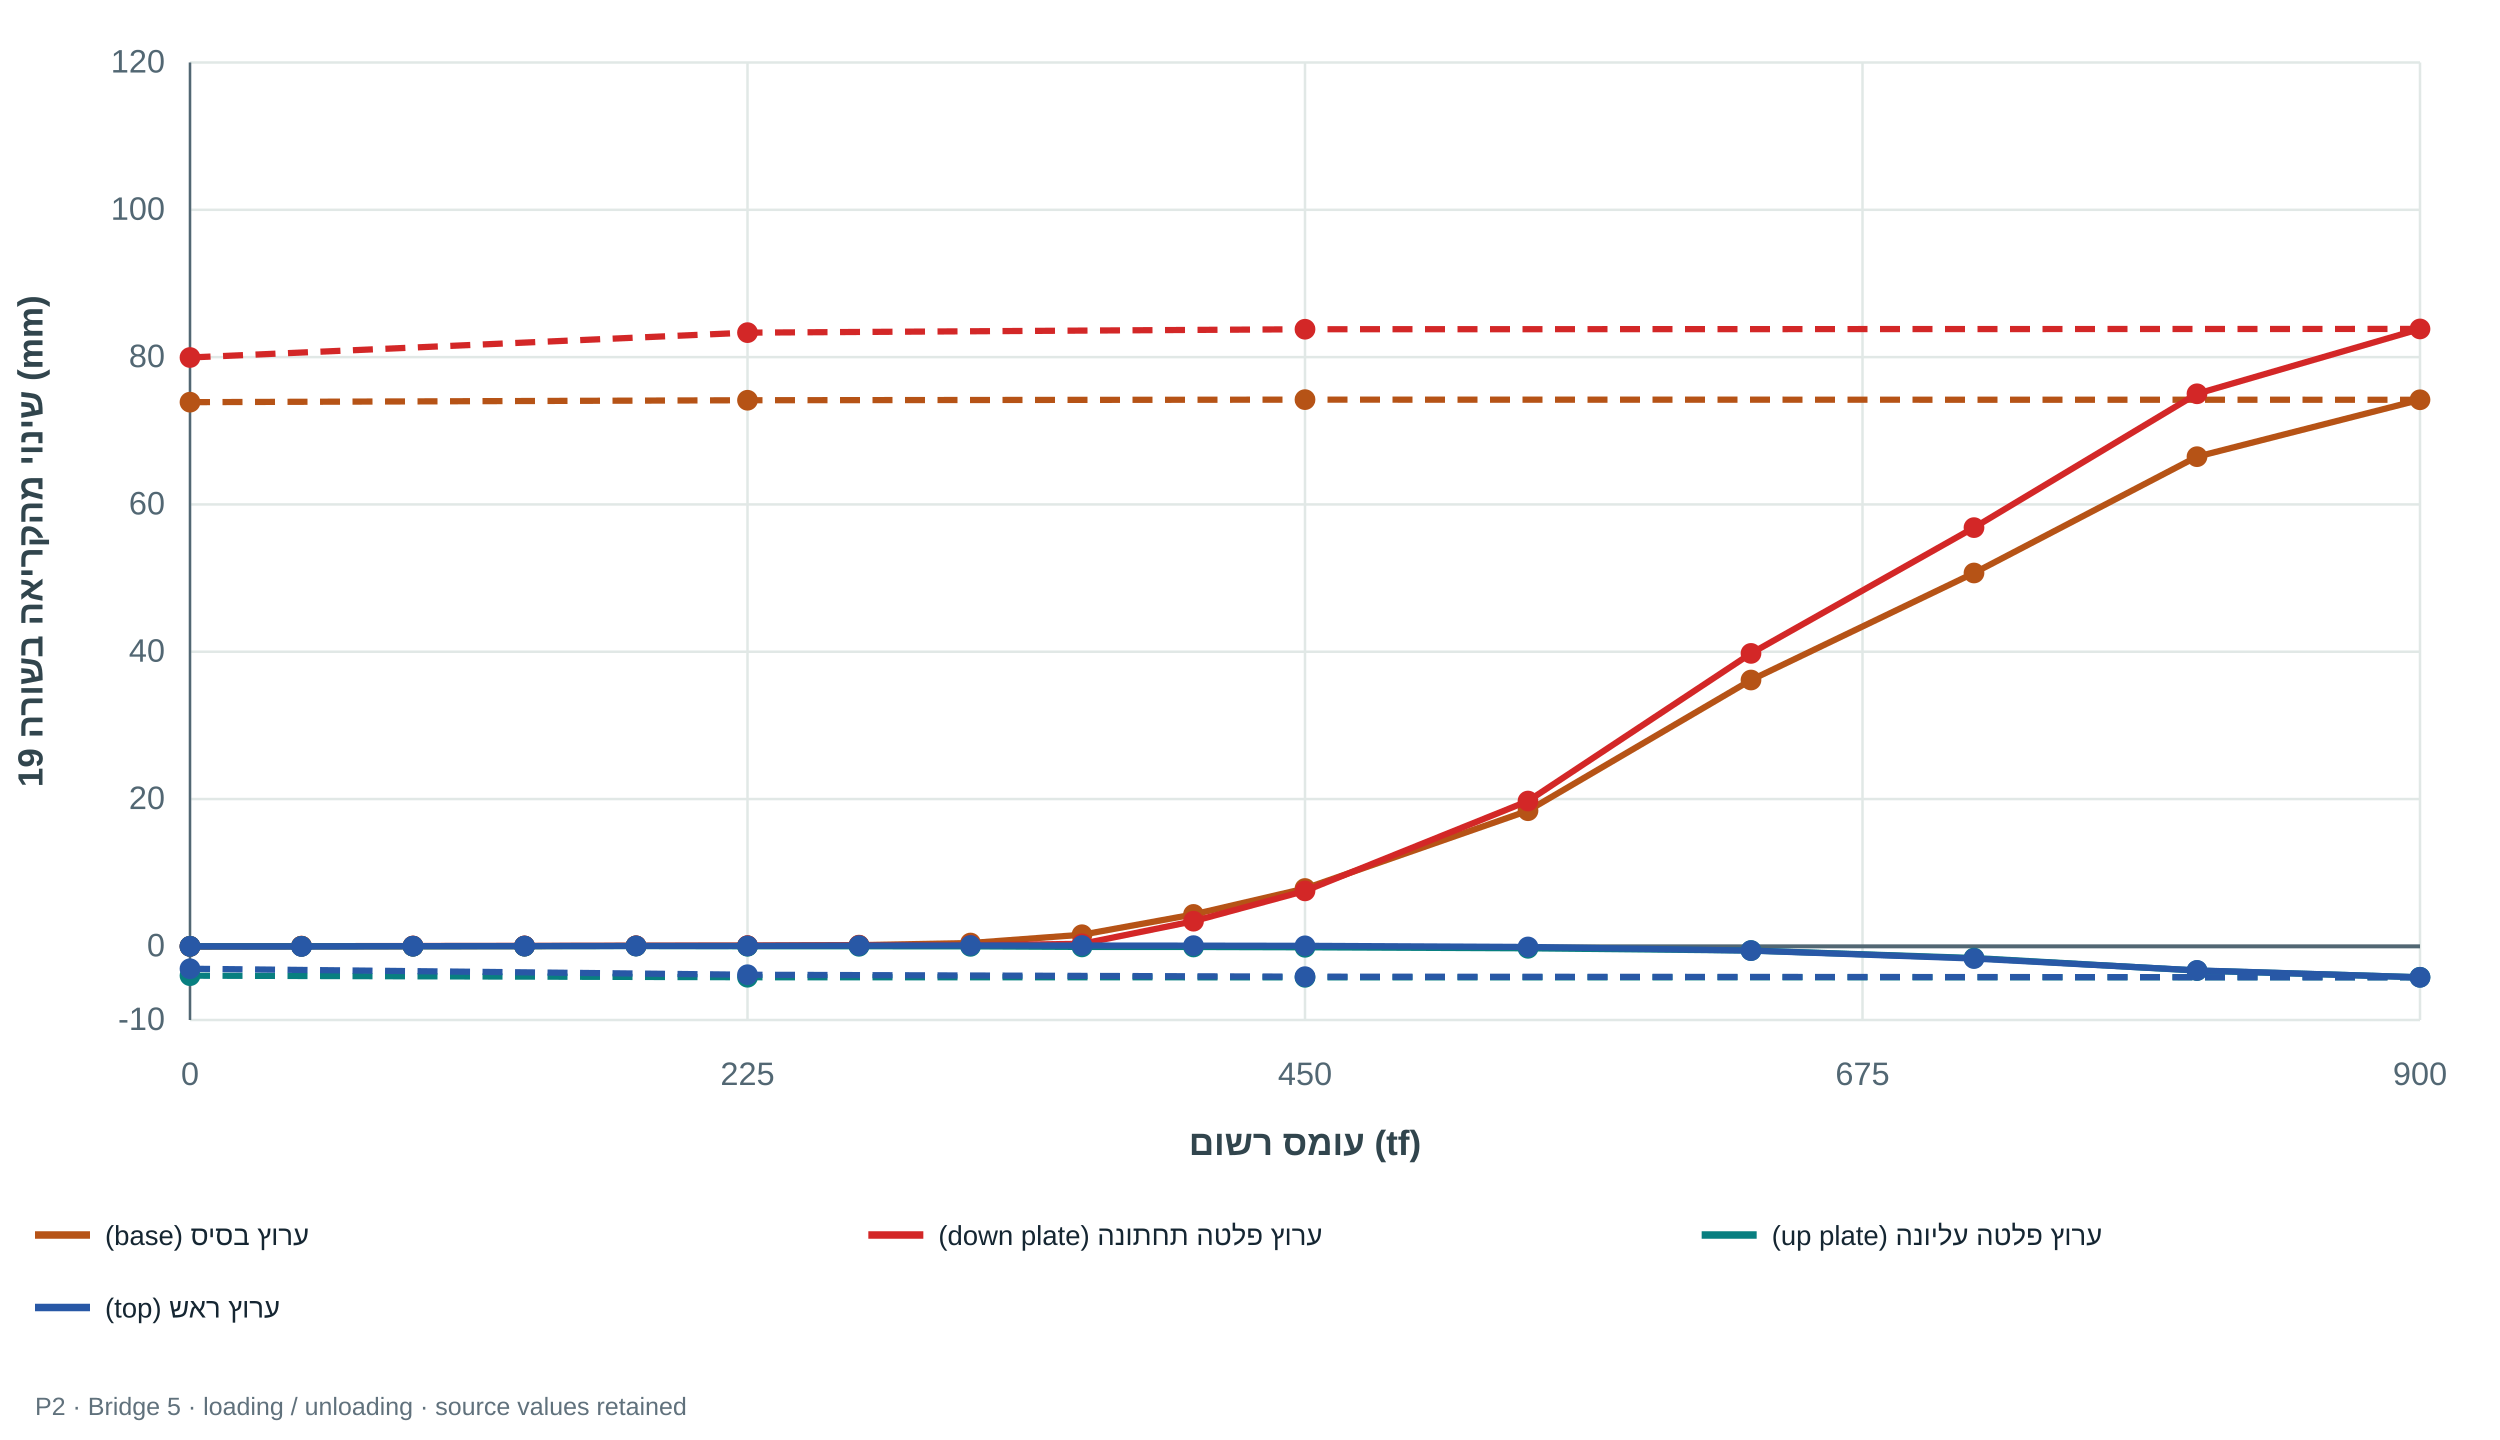
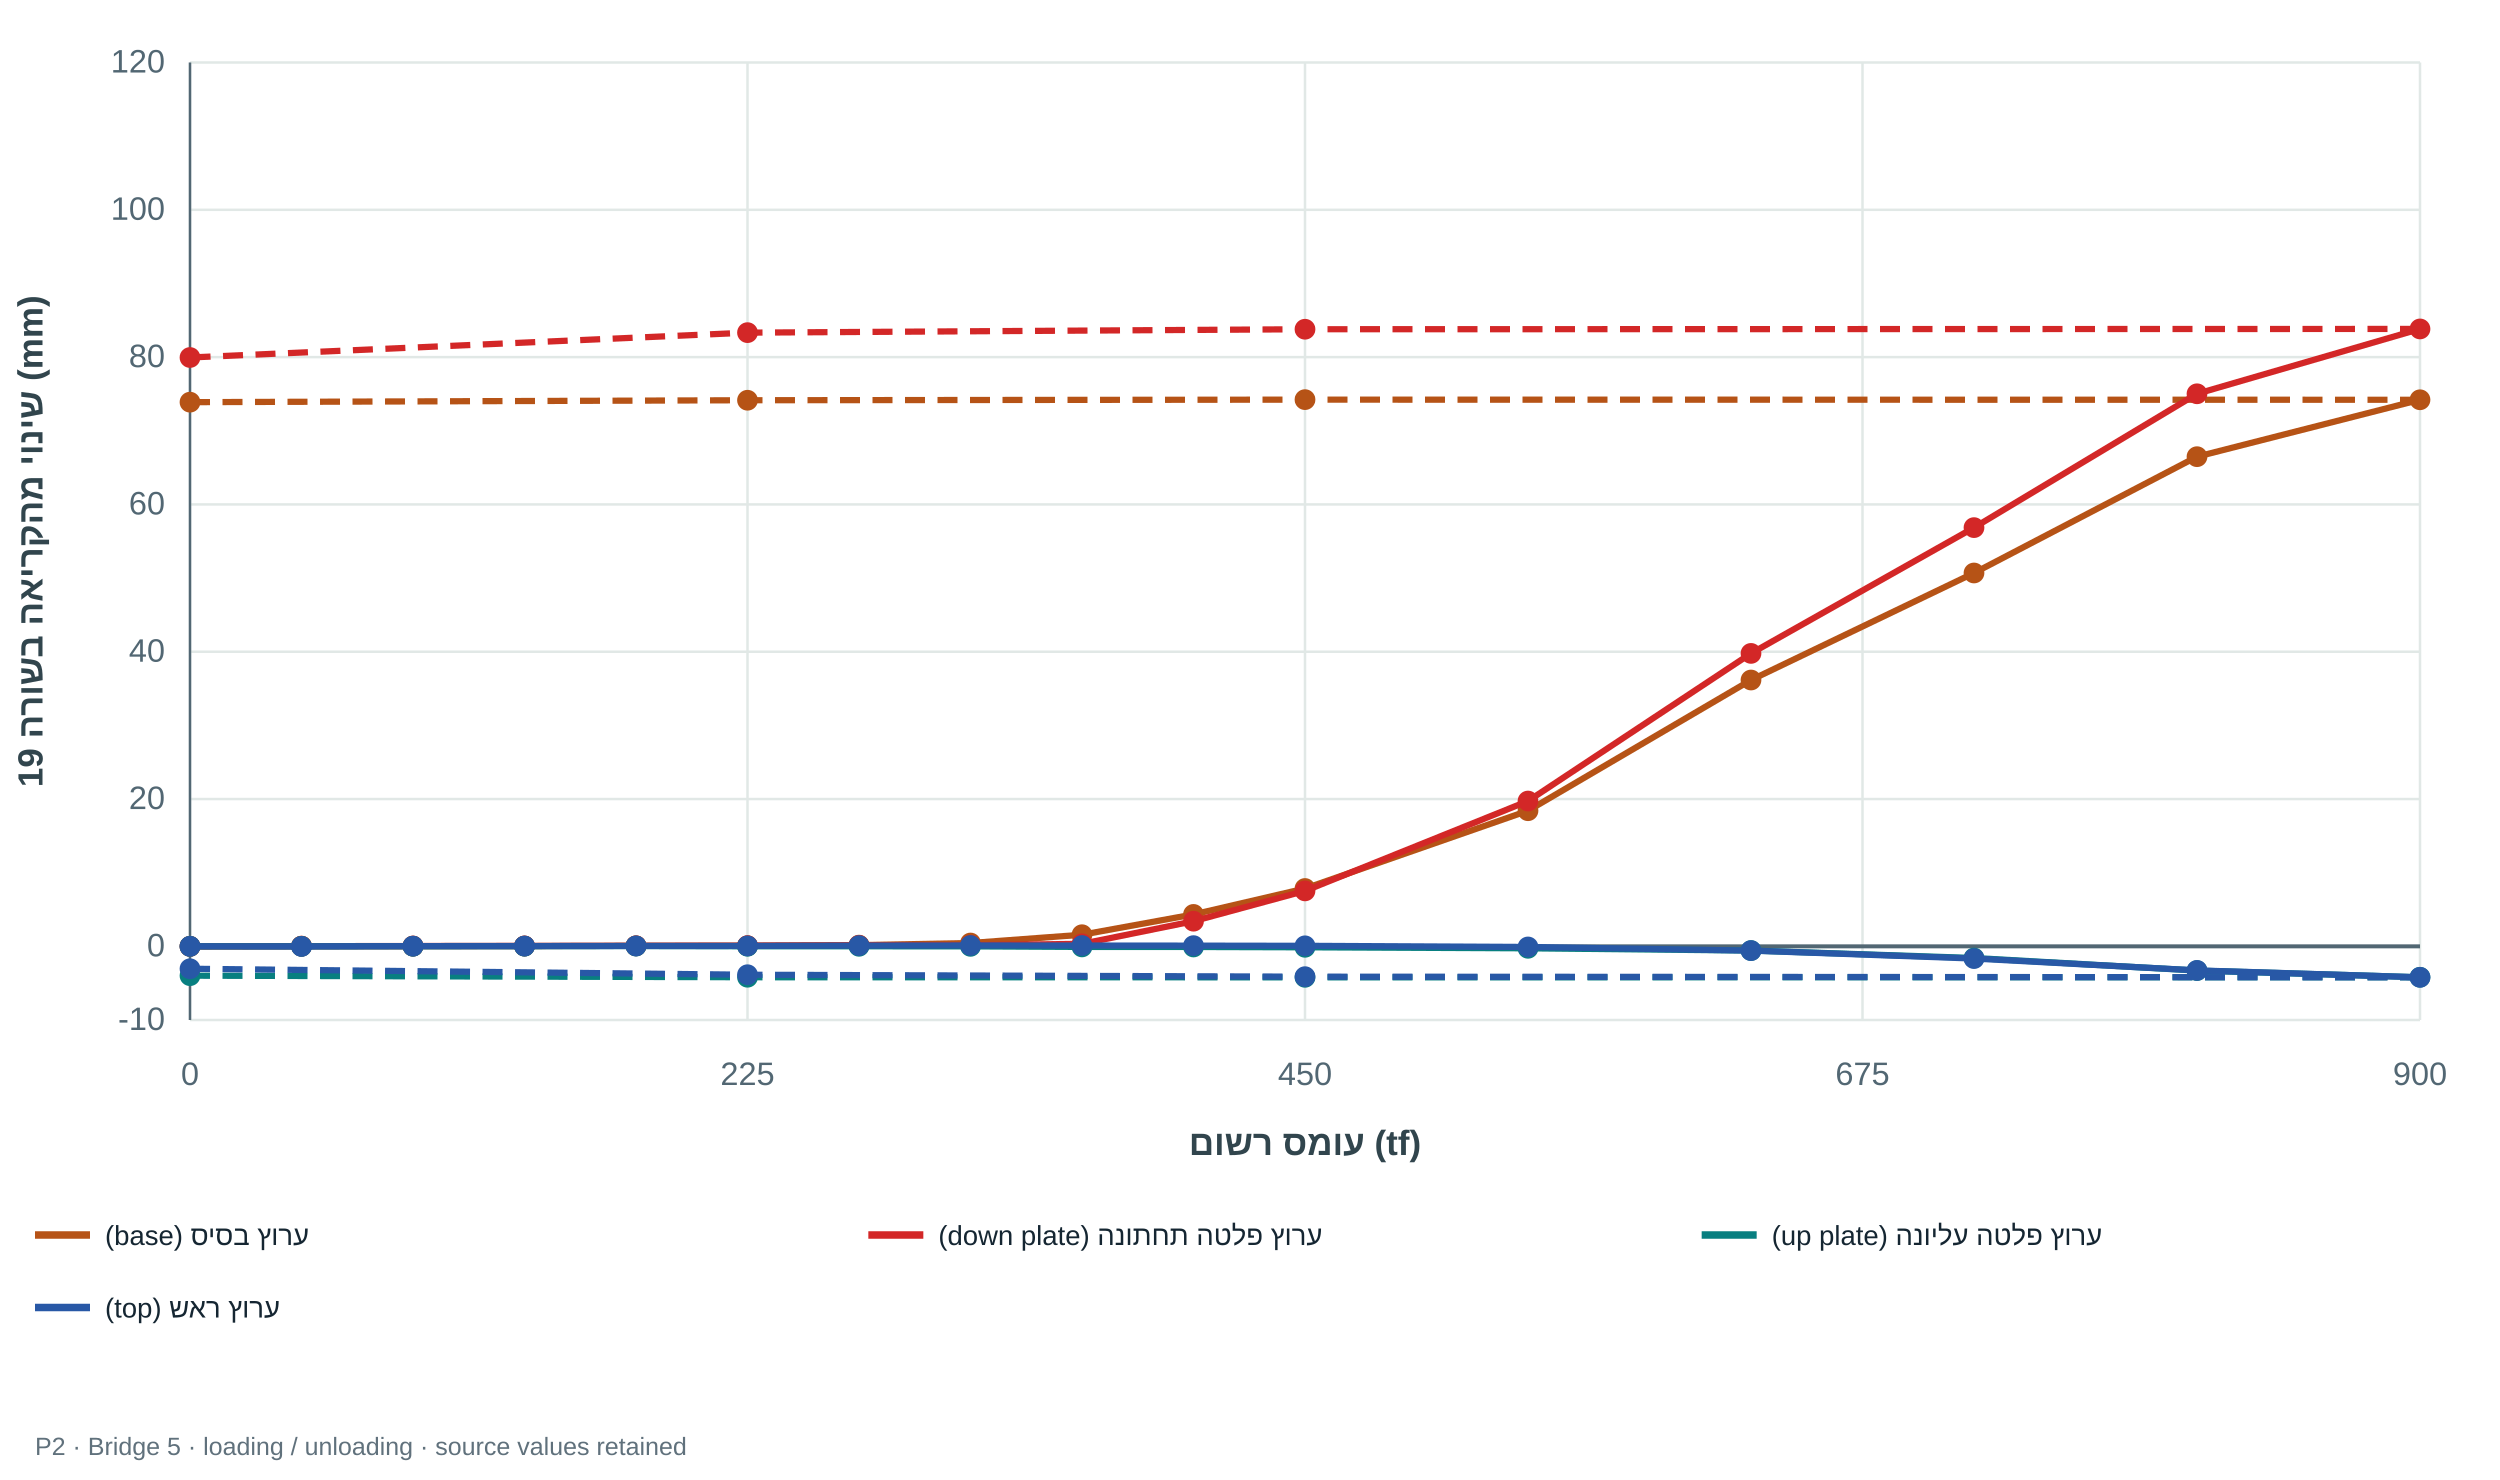
- <svg xmlns="http://www.w3.org/2000/svg" viewBox="0 0 1000 576" role="img" aria-label="שינוי ערוצי התזוזה הרשומים מול עומס — העמסה ופריקה יחד" data-x-min="0" data-x-max="900" data-y-min="-10" data-y-max="120" style="font-family:Arial,sans-serif">
+ <svg xmlns="http://www.w3.org/2000/svg" viewBox="0 0 1000 592" role="img" aria-label="שינוי ערוצי התזוזה הרשומים מול עומס — העמסה ופריקה יחד" data-x-min="0" data-x-max="900" data-y-min="-10" data-y-max="120" style="font-family:Arial,sans-serif">
  <rect width="1000" height="470" fill="white" />
  <line x1="76" y1="25" x2="76" y2="408" stroke="#e1e8e6" />
  <text x="76" y="434" text-anchor="middle" fill="#526773" font-size="13">0</text>
  <line x1="299" y1="25" x2="299" y2="408" stroke="#e1e8e6" />
  <text x="299" y="434" text-anchor="middle" fill="#526773" font-size="13">225</text>
  <line x1="522" y1="25" x2="522" y2="408" stroke="#e1e8e6" />
  <text x="522" y="434" text-anchor="middle" fill="#526773" font-size="13">450</text>
  <line x1="745" y1="25" x2="745" y2="408" stroke="#e1e8e6" />
  <text x="745" y="434" text-anchor="middle" fill="#526773" font-size="13">675</text>
  <line x1="968" y1="25" x2="968" y2="408" stroke="#e1e8e6" />
  <text x="968" y="434" text-anchor="middle" fill="#526773" font-size="13">900</text>
  <line x1="76" y1="408" x2="968" y2="408" stroke="#e1e8e6" stroke-width="1" />
  <text x="66" y="412" text-anchor="end" fill="#526773" font-size="13">-10</text>
  <line x1="76" y1="378.538" x2="968" y2="378.538" stroke="#526773" stroke-width="1.6" />
  <text x="66" y="382.538" text-anchor="end" fill="#526773" font-size="13">0</text>
  <line x1="76" y1="319.615" x2="968" y2="319.615" stroke="#e1e8e6" stroke-width="1" />
  <text x="66" y="323.615" text-anchor="end" fill="#526773" font-size="13">20</text>
  <line x1="76" y1="260.692" x2="968" y2="260.692" stroke="#e1e8e6" stroke-width="1" />
  <text x="66" y="264.692" text-anchor="end" fill="#526773" font-size="13">40</text>
  <line x1="76" y1="201.769" x2="968" y2="201.769" stroke="#e1e8e6" stroke-width="1" />
  <text x="66" y="205.769" text-anchor="end" fill="#526773" font-size="13">60</text>
  <line x1="76" y1="142.846" x2="968" y2="142.846" stroke="#e1e8e6" stroke-width="1" />
  <text x="66" y="146.846" text-anchor="end" fill="#526773" font-size="13">80</text>
  <line x1="76" y1="83.923" x2="968" y2="83.923" stroke="#e1e8e6" stroke-width="1" />
  <text x="66" y="87.923" text-anchor="end" fill="#526773" font-size="13">100</text>
  <line x1="76" y1="25" x2="968" y2="25" stroke="#e1e8e6" stroke-width="1" />
  <text x="66" y="29" text-anchor="end" fill="#526773" font-size="13">120</text>
  <line x1="76" y1="25" x2="76" y2="408" stroke="#526773" />
  <g data-series="base" stroke="#b65316">
    <polyline data-branch="loading" points="76,378.538 120.6,378.465 165.2,378.442 209.8,378.42 254.4,378.332 299,378.282 343.6,378.053 388.2,377.208 432.8,373.887 477.4,365.764 522,355.398 611.2,324.287 700.4,272.006 789.6,229.195 878.8,182.673 968,159.909" fill="none" stroke-width="2.5" stroke-dasharray="" stroke-linejoin="round" />
    <polyline data-branch="unloading" points="968,159.909 522,159.851 299,160.097 76,160.867" fill="none" stroke-width="2.5" stroke-dasharray="8 5" stroke-linejoin="round" />
    <circle cx="76" cy="378.538" r="3.4" fill="#b65316" stroke-width="1.5" data-source-row="19" />
    <circle cx="120.6" cy="378.465" r="3.4" fill="#b65316" stroke-width="1.5" data-source-row="24" />
    <circle cx="165.2" cy="378.442" r="3.4" fill="#b65316" stroke-width="1.5" data-source-row="29" />
    <circle cx="209.8" cy="378.42" r="3.4" fill="#b65316" stroke-width="1.5" data-source-row="33" />
    <circle cx="254.4" cy="378.332" r="3.4" fill="#b65316" stroke-width="1.5" data-source-row="41" />
    <circle cx="299" cy="378.282" r="3.4" fill="#b65316" stroke-width="1.5" data-source-row="45" />
    <circle cx="343.6" cy="378.053" r="3.4" fill="#b65316" stroke-width="1.5" data-source-row="49" />
    <circle cx="388.2" cy="377.208" r="3.4" fill="#b65316" stroke-width="1.5" data-source-row="53" />
    <circle cx="432.8" cy="373.887" r="3.4" fill="#b65316" stroke-width="1.5" data-source-row="59" />
    <circle cx="477.4" cy="365.764" r="3.4" fill="#b65316" stroke-width="1.5" data-source-row="66" />
    <circle cx="522" cy="355.398" r="3.4" fill="#b65316" stroke-width="1.5" data-source-row="72" />
    <circle cx="611.2" cy="324.287" r="3.4" fill="#b65316" stroke-width="1.5" data-source-row="84" />
    <circle cx="700.4" cy="272.006" r="3.4" fill="#b65316" stroke-width="1.5" data-source-row="100" />
    <circle cx="789.6" cy="229.195" r="3.4" fill="#b65316" stroke-width="1.5" data-source-row="120" />
    <circle cx="878.8" cy="182.673" r="3.4" fill="#b65316" stroke-width="1.5" data-source-row="137" />
    <circle cx="968" cy="159.909" r="3.4" fill="#b65316" stroke-width="1.5" data-source-row="146" />
    <circle cx="522" cy="159.851" r="3.4" fill="#b65316" stroke-width="1.5" data-source-row="149" />
    <circle cx="299" cy="160.097" r="3.4" fill="#b65316" stroke-width="1.5" data-source-row="152" />
    <circle cx="76" cy="160.867" r="3.4" fill="#b65316" stroke-width="1.5" data-source-row="155" />
  </g>
  <g data-series="down" stroke="#d32727">
    <polyline data-branch="loading" points="76,378.538 120.6,378.459 165.2,378.413 209.8,378.374 254.4,378.321 299,378.272 343.6,378.166 388.2,378.083 432.8,377.523 477.4,368.481 522,356.356 611.2,320.416 700.4,261.361 789.6,211.047 878.8,157.514 968,131.577" fill="none" stroke-width="2.5" stroke-dasharray="" stroke-linejoin="round" />
    <polyline data-branch="unloading" points="968,131.577 522,131.696 299,133.056 76,143.002" fill="none" stroke-width="2.5" stroke-dasharray="8 5" stroke-linejoin="round" />
    <circle cx="76" cy="378.538" r="3.4" fill="#d32727" stroke-width="1.5" data-source-row="19" />
    <circle cx="120.6" cy="378.459" r="3.4" fill="#d32727" stroke-width="1.5" data-source-row="24" />
    <circle cx="165.2" cy="378.413" r="3.4" fill="#d32727" stroke-width="1.5" data-source-row="29" />
    <circle cx="209.8" cy="378.374" r="3.4" fill="#d32727" stroke-width="1.5" data-source-row="33" />
    <circle cx="254.4" cy="378.321" r="3.4" fill="#d32727" stroke-width="1.5" data-source-row="41" />
    <circle cx="299" cy="378.272" r="3.4" fill="#d32727" stroke-width="1.5" data-source-row="45" />
    <circle cx="343.6" cy="378.166" r="3.4" fill="#d32727" stroke-width="1.5" data-source-row="49" />
    <circle cx="388.2" cy="378.083" r="3.4" fill="#d32727" stroke-width="1.5" data-source-row="53" />
    <circle cx="432.8" cy="377.523" r="3.4" fill="#d32727" stroke-width="1.5" data-source-row="59" />
    <circle cx="477.4" cy="368.481" r="3.4" fill="#d32727" stroke-width="1.5" data-source-row="66" />
    <circle cx="522" cy="356.356" r="3.4" fill="#d32727" stroke-width="1.5" data-source-row="72" />
    <circle cx="611.2" cy="320.416" r="3.4" fill="#d32727" stroke-width="1.5" data-source-row="84" />
    <circle cx="700.4" cy="261.361" r="3.4" fill="#d32727" stroke-width="1.5" data-source-row="100" />
    <circle cx="789.6" cy="211.047" r="3.4" fill="#d32727" stroke-width="1.5" data-source-row="120" />
    <circle cx="878.8" cy="157.514" r="3.4" fill="#d32727" stroke-width="1.5" data-source-row="137" />
    <circle cx="968" cy="131.577" r="3.4" fill="#d32727" stroke-width="1.5" data-source-row="146" />
    <circle cx="522" cy="131.696" r="3.4" fill="#d32727" stroke-width="1.5" data-source-row="149" />
    <circle cx="299" cy="133.056" r="3.4" fill="#d32727" stroke-width="1.5" data-source-row="152" />
    <circle cx="76" cy="143.002" r="3.4" fill="#d32727" stroke-width="1.5" data-source-row="155" />
  </g>
  <g data-series="up" stroke="#087f80">
    <polyline data-branch="loading" points="76,378.538 120.6,378.536 165.2,378.511 209.8,378.478 254.4,378.426 299,378.508 343.6,378.517 388.2,378.538 432.8,378.766 477.4,378.791 522,378.918 611.2,379.32 700.4,380.218 789.6,383.207 878.8,388.236 968,390.907" fill="none" stroke-width="2.5" stroke-dasharray="" stroke-linejoin="round" />
    <polyline data-branch="unloading" points="968,390.907 522,390.932 299,390.896 76,390.268" fill="none" stroke-width="2.5" stroke-dasharray="8 5" stroke-linejoin="round" />
    <circle cx="76" cy="378.538" r="3.4" fill="#087f80" stroke-width="1.5" data-source-row="19" />
    <circle cx="120.6" cy="378.536" r="3.4" fill="#087f80" stroke-width="1.5" data-source-row="24" />
    <circle cx="165.2" cy="378.511" r="3.4" fill="#087f80" stroke-width="1.5" data-source-row="29" />
    <circle cx="209.8" cy="378.478" r="3.4" fill="#087f80" stroke-width="1.5" data-source-row="33" />
    <circle cx="254.4" cy="378.426" r="3.4" fill="#087f80" stroke-width="1.5" data-source-row="41" />
    <circle cx="299" cy="378.508" r="3.4" fill="#087f80" stroke-width="1.5" data-source-row="45" />
    <circle cx="343.6" cy="378.517" r="3.4" fill="#087f80" stroke-width="1.5" data-source-row="49" />
    <circle cx="388.2" cy="378.538" r="3.4" fill="#087f80" stroke-width="1.5" data-source-row="53" />
    <circle cx="432.8" cy="378.766" r="3.4" fill="#087f80" stroke-width="1.5" data-source-row="59" />
    <circle cx="477.4" cy="378.791" r="3.4" fill="#087f80" stroke-width="1.5" data-source-row="66" />
    <circle cx="522" cy="378.918" r="3.4" fill="#087f80" stroke-width="1.5" data-source-row="72" />
    <circle cx="611.2" cy="379.32" r="3.4" fill="#087f80" stroke-width="1.5" data-source-row="84" />
    <circle cx="700.4" cy="380.218" r="3.4" fill="#087f80" stroke-width="1.5" data-source-row="100" />
    <circle cx="789.6" cy="383.207" r="3.4" fill="#087f80" stroke-width="1.5" data-source-row="120" />
    <circle cx="878.8" cy="388.236" r="3.4" fill="#087f80" stroke-width="1.5" data-source-row="137" />
    <circle cx="968" cy="390.907" r="3.4" fill="#087f80" stroke-width="1.5" data-source-row="146" />
    <circle cx="522" cy="390.932" r="3.4" fill="#087f80" stroke-width="1.5" data-source-row="149" />
    <circle cx="299" cy="390.896" r="3.4" fill="#087f80" stroke-width="1.5" data-source-row="152" />
    <circle cx="76" cy="390.268" r="3.4" fill="#087f80" stroke-width="1.5" data-source-row="155" />
  </g>
  <g data-series="top" stroke="#2858a6">
    <polyline data-branch="loading" points="76,378.538 120.6,378.564 165.2,378.443 209.8,378.418 254.4,378.383 299,378.36 343.6,378.24 388.2,378.188 432.8,378.212 477.4,378.257 522,378.328 611.2,378.782 700.4,380.239 789.6,383.424 878.8,388.162 968,390.926" fill="none" stroke-width="2.5" stroke-dasharray="" stroke-linejoin="round" />
    <polyline data-branch="unloading" points="968,390.926 522,390.668 299,389.891 76,387.498" fill="none" stroke-width="2.5" stroke-dasharray="8 5" stroke-linejoin="round" />
    <circle cx="76" cy="378.538" r="3.4" fill="#2858a6" stroke-width="1.5" data-source-row="19" />
    <circle cx="120.6" cy="378.564" r="3.4" fill="#2858a6" stroke-width="1.5" data-source-row="24" />
    <circle cx="165.2" cy="378.443" r="3.4" fill="#2858a6" stroke-width="1.5" data-source-row="29" />
    <circle cx="209.8" cy="378.418" r="3.4" fill="#2858a6" stroke-width="1.5" data-source-row="33" />
    <circle cx="254.4" cy="378.383" r="3.4" fill="#2858a6" stroke-width="1.5" data-source-row="41" />
    <circle cx="299" cy="378.36" r="3.4" fill="#2858a6" stroke-width="1.5" data-source-row="45" />
    <circle cx="343.6" cy="378.24" r="3.4" fill="#2858a6" stroke-width="1.5" data-source-row="49" />
    <circle cx="388.2" cy="378.188" r="3.4" fill="#2858a6" stroke-width="1.5" data-source-row="53" />
    <circle cx="432.8" cy="378.212" r="3.4" fill="#2858a6" stroke-width="1.5" data-source-row="59" />
    <circle cx="477.4" cy="378.257" r="3.4" fill="#2858a6" stroke-width="1.5" data-source-row="66" />
    <circle cx="522" cy="378.328" r="3.4" fill="#2858a6" stroke-width="1.5" data-source-row="72" />
    <circle cx="611.2" cy="378.782" r="3.4" fill="#2858a6" stroke-width="1.5" data-source-row="84" />
    <circle cx="700.4" cy="380.239" r="3.4" fill="#2858a6" stroke-width="1.5" data-source-row="100" />
    <circle cx="789.6" cy="383.424" r="3.4" fill="#2858a6" stroke-width="1.5" data-source-row="120" />
    <circle cx="878.8" cy="388.162" r="3.4" fill="#2858a6" stroke-width="1.5" data-source-row="137" />
    <circle cx="968" cy="390.926" r="3.4" fill="#2858a6" stroke-width="1.5" data-source-row="146" />
    <circle cx="522" cy="390.668" r="3.4" fill="#2858a6" stroke-width="1.5" data-source-row="149" />
    <circle cx="299" cy="389.891" r="3.4" fill="#2858a6" stroke-width="1.5" data-source-row="152" />
    <circle cx="76" cy="387.498" r="3.4" fill="#2858a6" stroke-width="1.5" data-source-row="155" />
  </g>
  <text x="522" y="462" text-anchor="middle" fill="#31454d" font-size="14" font-weight="700">עומס רשום (tf)</text>
  <text transform="translate(17 216.5) rotate(-90)" text-anchor="middle" fill="#31454d" font-size="14" font-weight="700">שינוי מהקריאה בשורה 19 (mm)</text>
-   <rect x="0" y="470" width="1000" height="106" fill="white" />
+   <rect x="0" y="470" width="1000" height="122" fill="white" />
  <line x1="14" y1="494" x2="36" y2="494" stroke="#b65316" stroke-width="3" stroke-dasharray="" />
  <text x="42" y="498" font-size="11" direction="ltr" unicode-bidi="plaintext" fill="#152632">ערוץ בסיס (base)</text>
  <line x1="347.333" y1="494" x2="369.333" y2="494" stroke="#d32727" stroke-width="3" stroke-dasharray="" />
  <text x="375.333" y="498" font-size="11" direction="ltr" unicode-bidi="plaintext" fill="#152632">ערוץ פלטה תחתונה (down plate)</text>
  <line x1="680.667" y1="494" x2="702.667" y2="494" stroke="#087f80" stroke-width="3" stroke-dasharray="" />
  <text x="708.667" y="498" font-size="11" direction="ltr" unicode-bidi="plaintext" fill="#152632">ערוץ פלטה עליונה (up plate)</text>
  <line x1="14" y1="523" x2="36" y2="523" stroke="#2858a6" stroke-width="3" stroke-dasharray="" />
  <text x="42" y="527" font-size="11" direction="ltr" unicode-bidi="plaintext" fill="#152632">ערוץ ראש (top)</text>
-   <text x="14" y="566" font-size="10" fill="#60717c">P2 · Bridge 5 · loading / unloading · source values retained</text>
+   <text x="14" y="582" font-size="10" fill="#60717c">P2 · Bridge 5 · loading / unloading · source values retained</text>
</svg>
